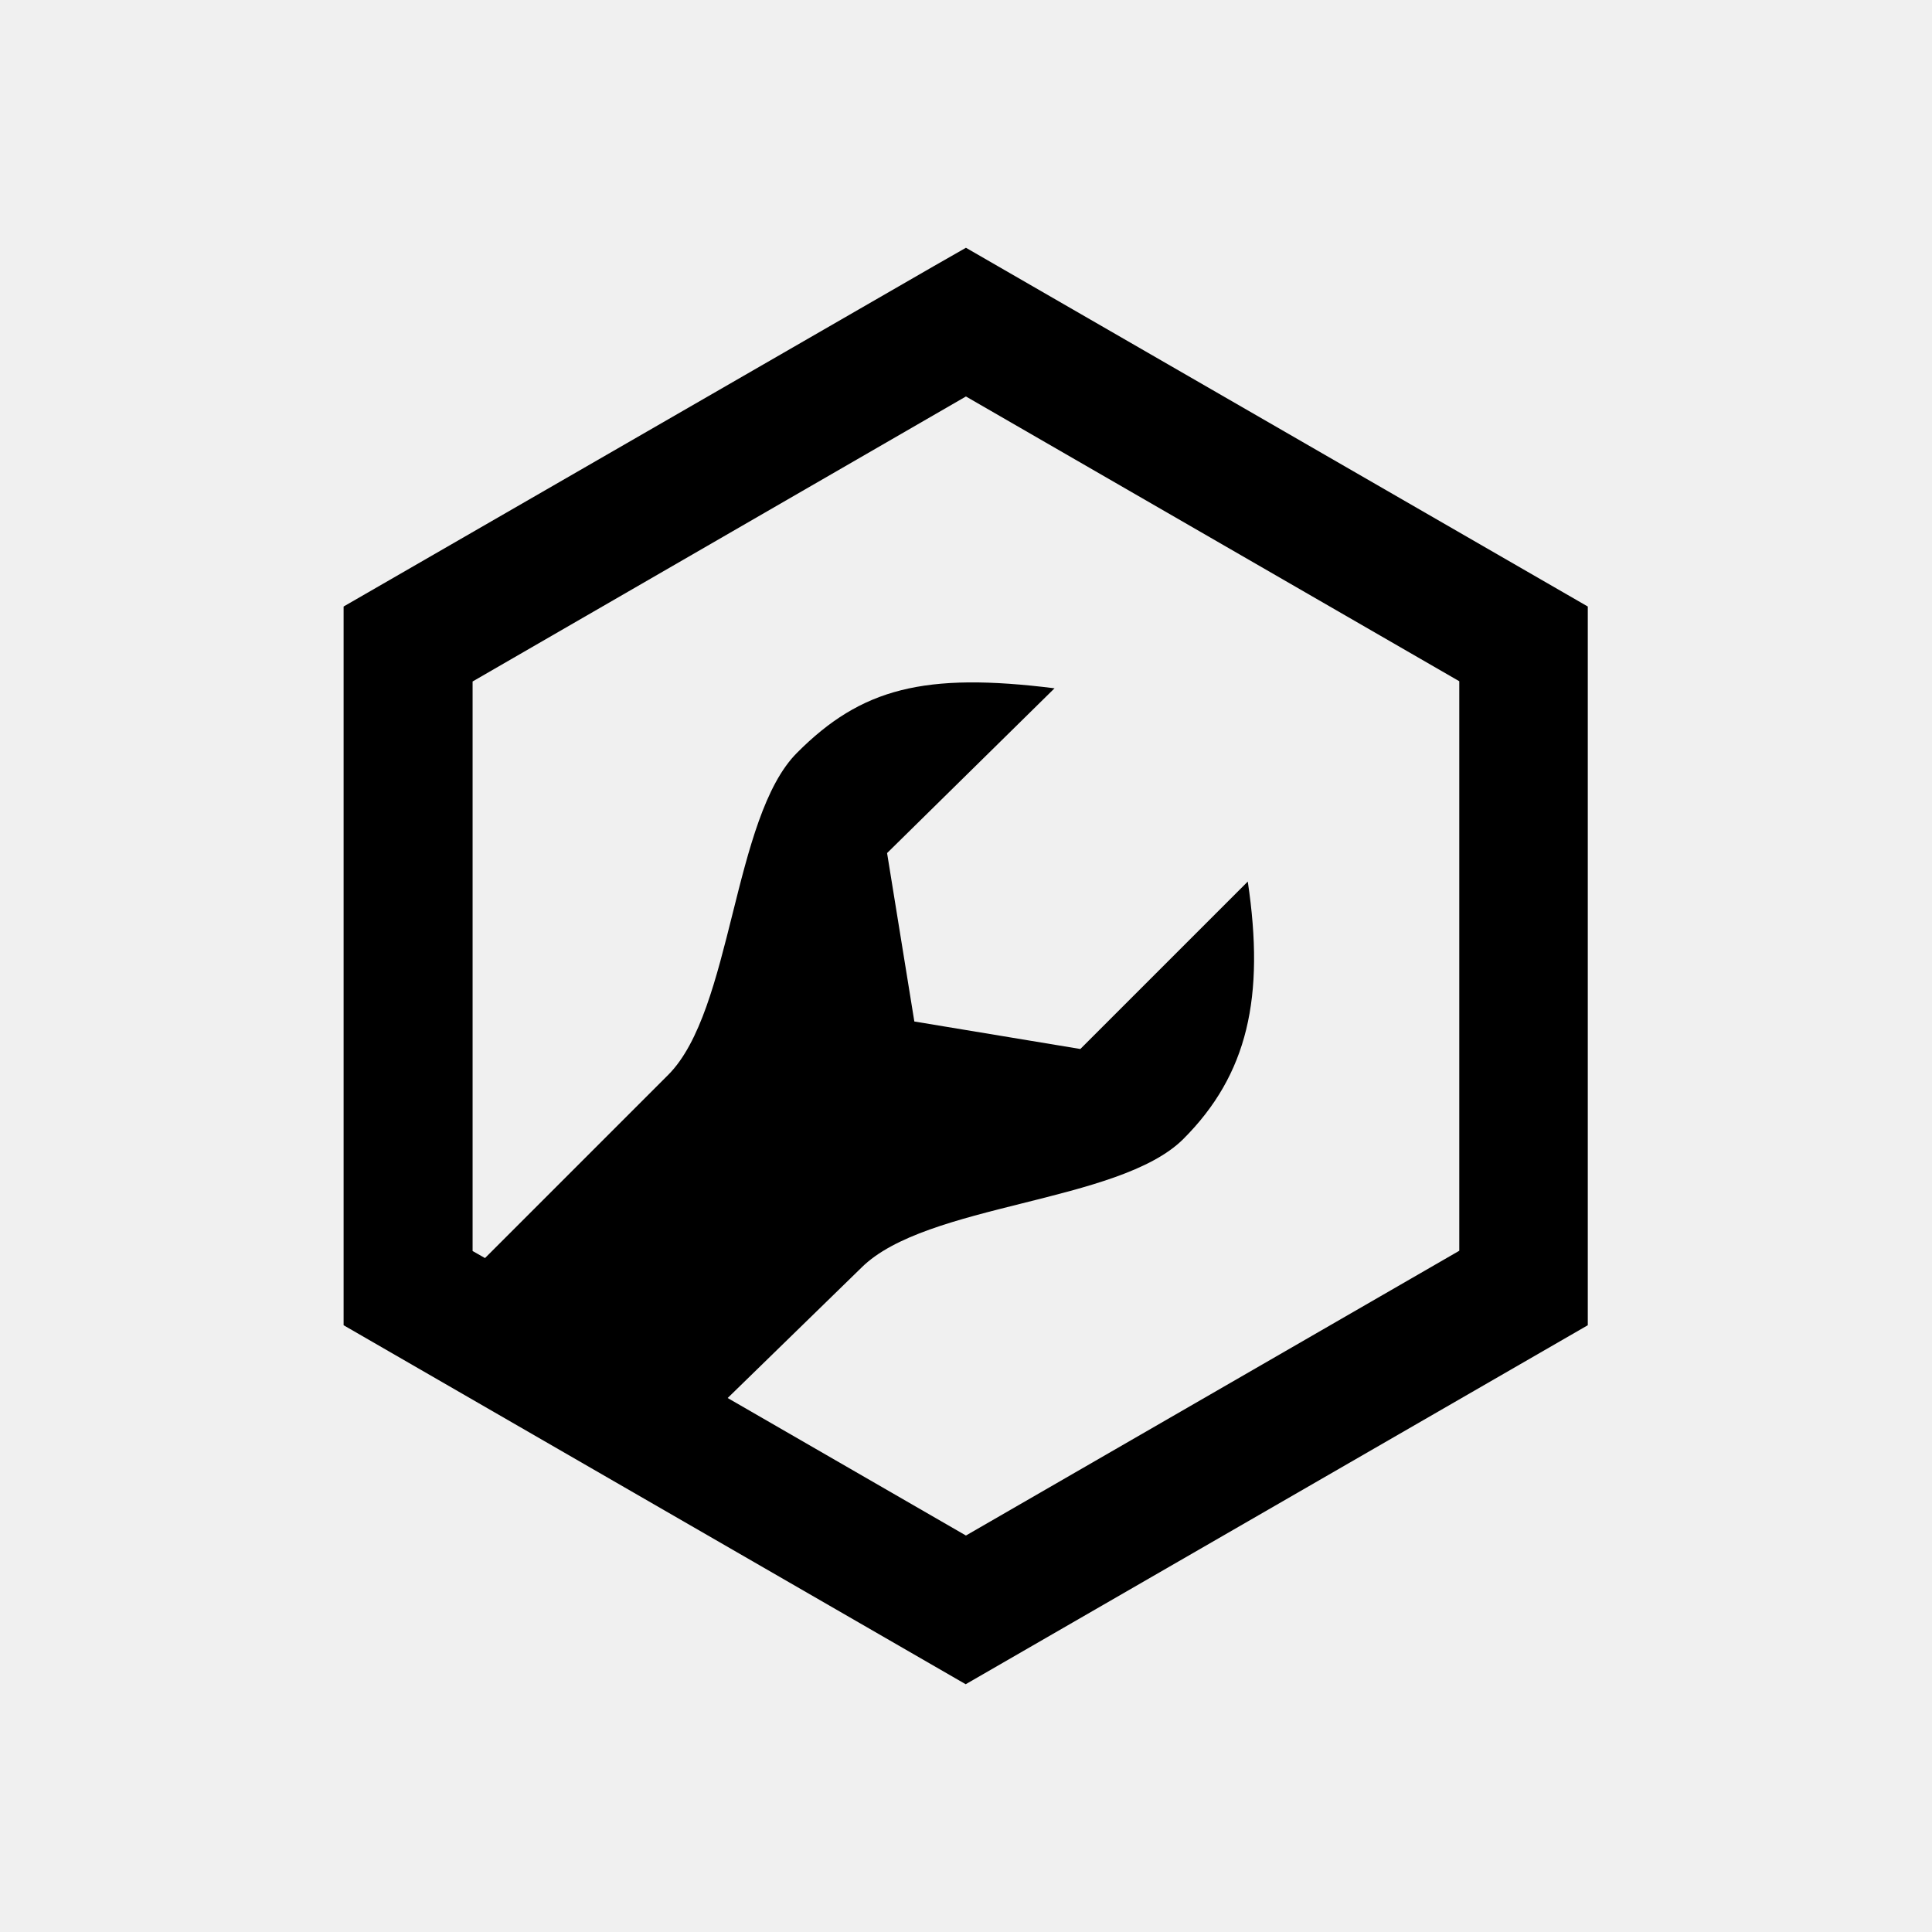
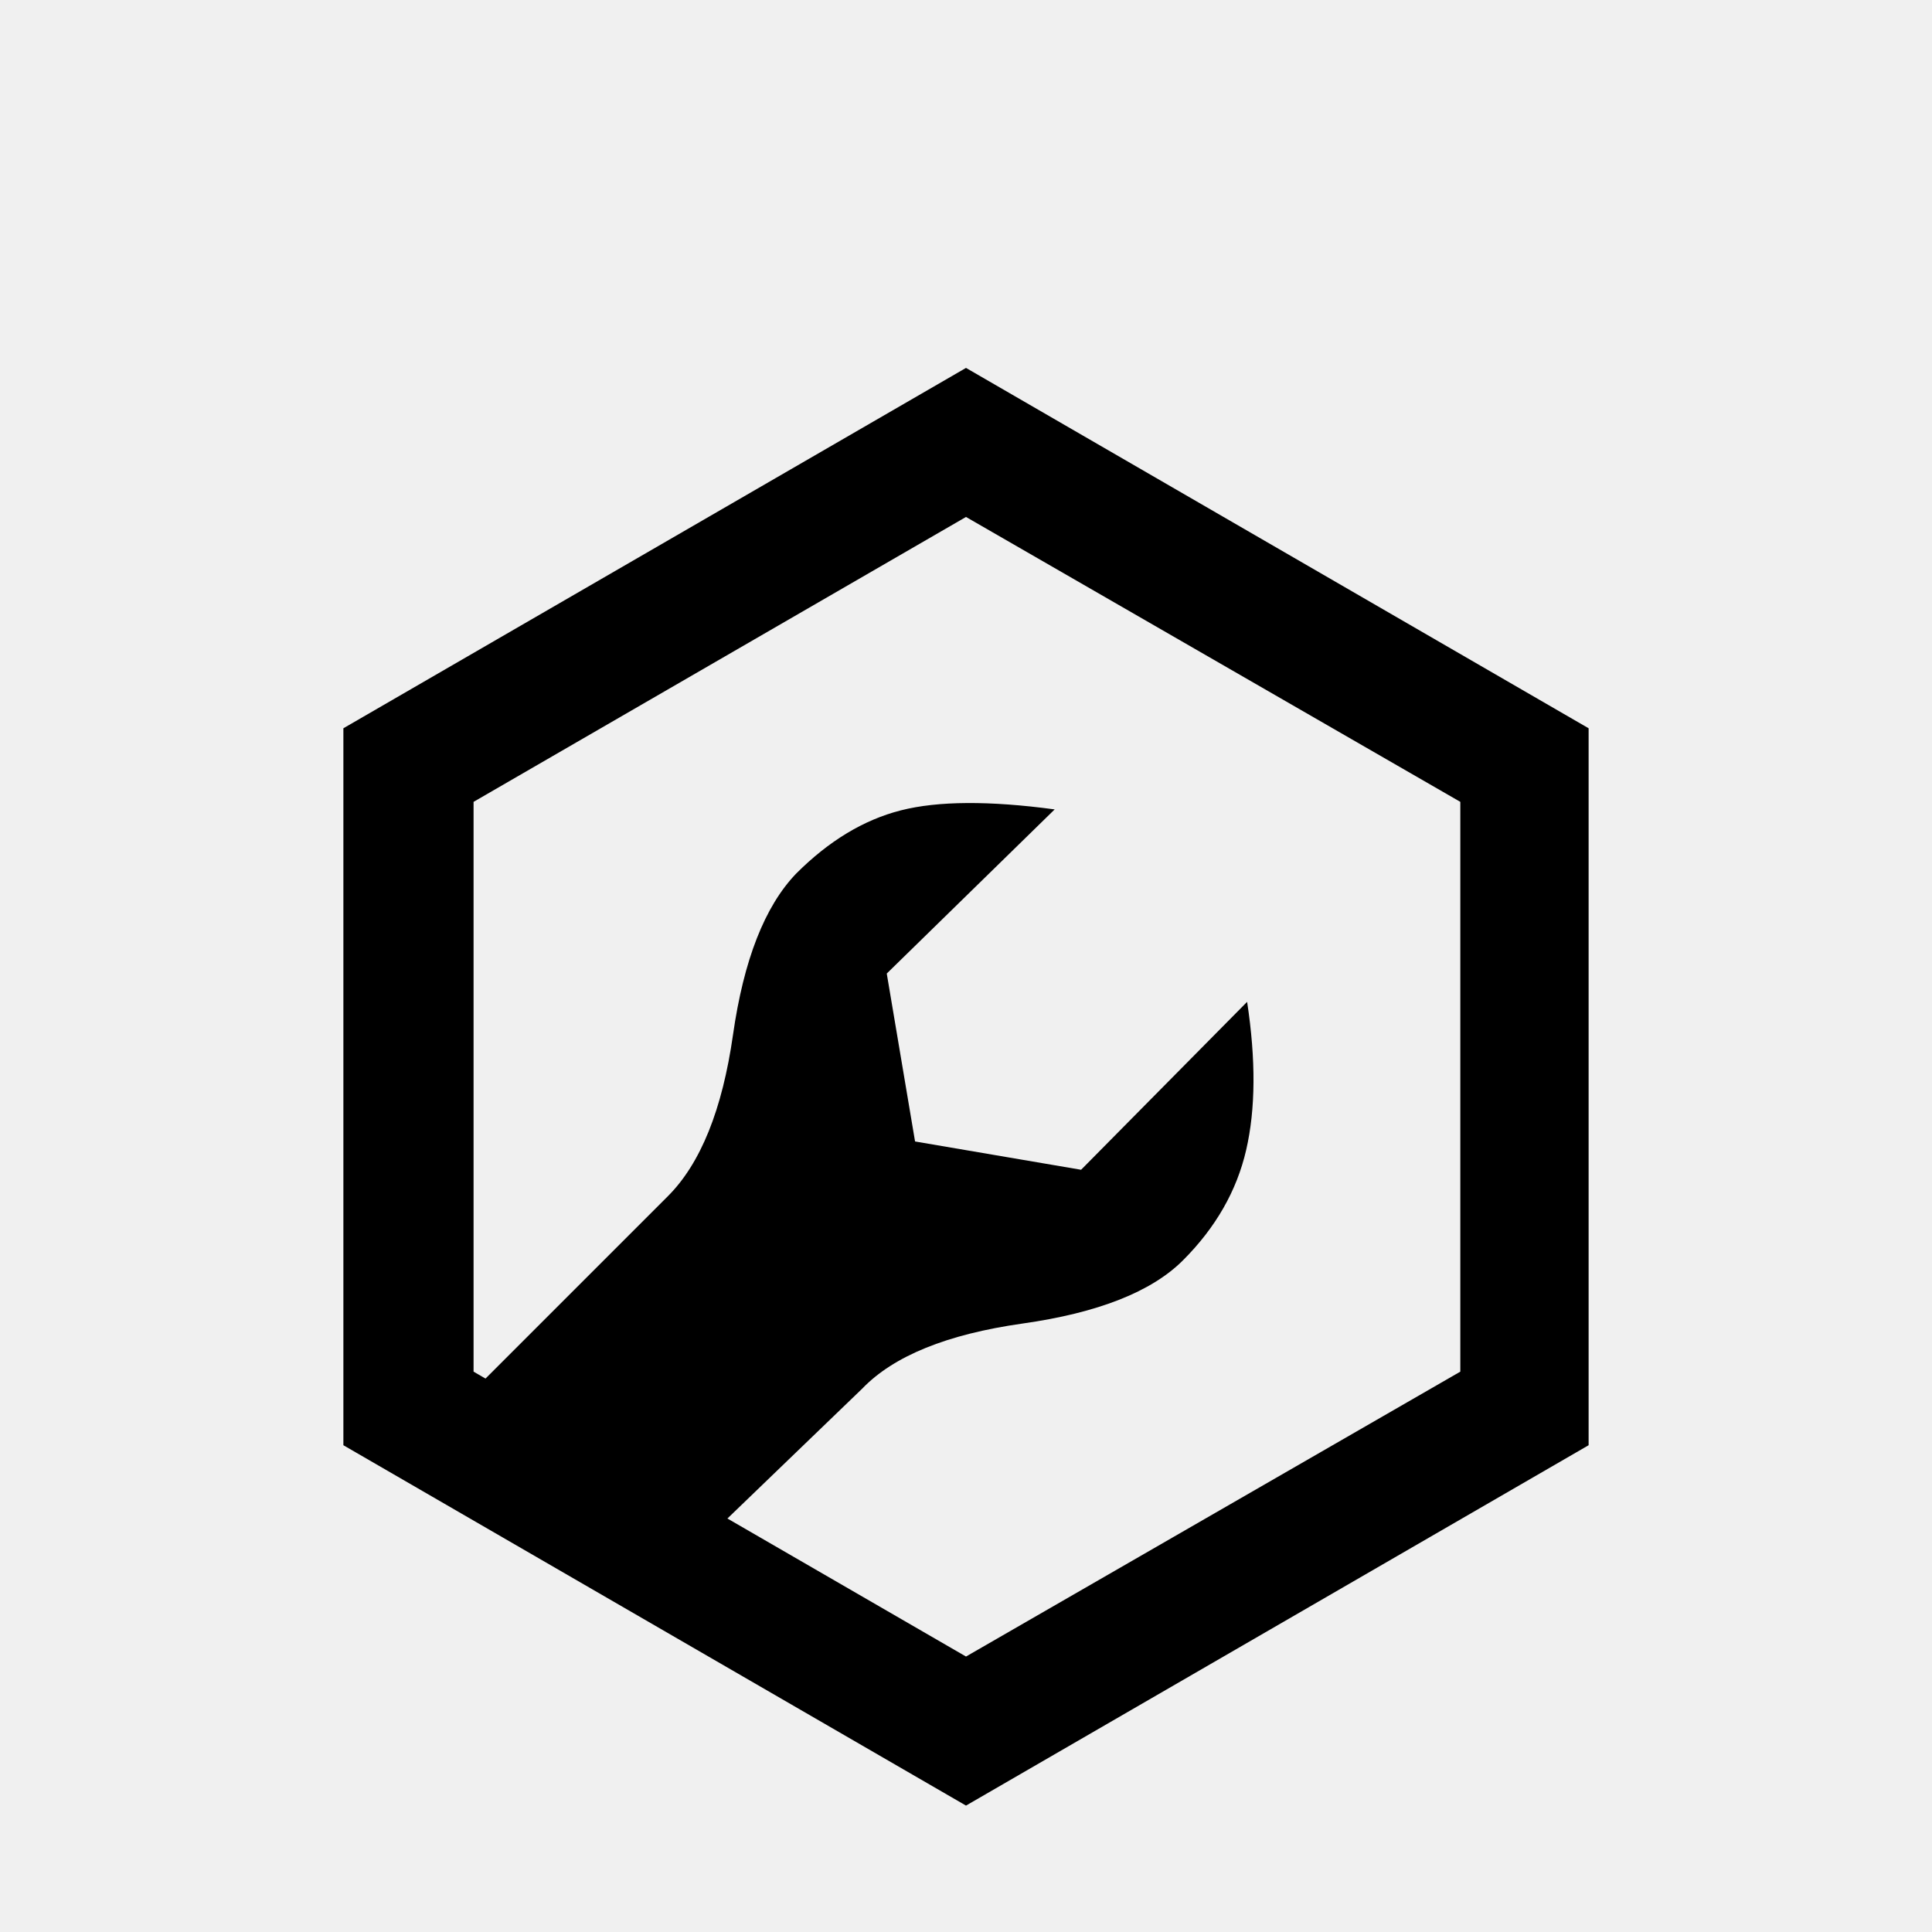
- <svg xmlns="http://www.w3.org/2000/svg" width="7.938mm" height="7.938mm" viewBox="0 0 7.938 7.938" version="1.1" id="svg8">
-   <defs id="defs2">
-     <marker orient="auto" refY="0" refX="0" id="marker1317" style="overflow:visible">
-       <path id="path1315" style="fill:#ffffff;fill-opacity:1;fill-rule:evenodd;stroke:#ffffff;stroke-width:0.625;stroke-linejoin:round;stroke-opacity:1" d="M 8.719,4.034 -2.207,0.016 8.719,-4.002 c -1.745,2.372 -1.735,5.617 -6e-7,8.035 z" transform="matrix(-0.3,0,0,-0.3,0.69,0)" />
-     </marker>
-     <marker orient="auto" refY="0" refX="0" id="Arrow2Send" style="overflow:visible">
-       <path id="path967" style="fill:#ffffff;fill-opacity:1;fill-rule:evenodd;stroke:#ffffff;stroke-width:0.625;stroke-linejoin:round;stroke-opacity:1" d="M 8.719,4.034 -2.207,0.016 8.719,-4.002 c -1.745,2.372 -1.735,5.617 -6e-7,8.035 z" transform="matrix(-0.3,0,0,-0.3,0.69,0)" />
-     </marker>
-     <marker orient="auto" refY="0" refX="0" id="DiamondS" style="overflow:visible">
-       <path id="path1019" d="M 0,-7.071 -7.071,0 0,7.071 7.071,0 Z" style="fill:#ffffff;fill-opacity:1;fill-rule:evenodd;stroke:#ffffff;stroke-width:1pt;stroke-opacity:1" transform="scale(0.2)" />
-     </marker>
-     <marker orient="auto" refY="0" refX="0" id="Arrow1Send" style="overflow:visible">
-       <path id="path949" d="M 0,0 5,-5 -12.5,0 5,5 Z" style="fill:#ffffff;fill-opacity:1;fill-rule:evenodd;stroke:#ffffff;stroke-width:1pt;stroke-opacity:1" transform="matrix(-0.2,0,0,-0.2,-1.2,0)" />
-     </marker>
-     <marker orient="auto" refY="0" refX="0" id="marker1204" style="overflow:visible">
-       <path id="path1202" d="M 0,0 5,-5 -12.5,0 5,5 Z" style="fill:#ffffff;fill-opacity:1;fill-rule:evenodd;stroke:#ffffff;stroke-width:1pt;stroke-opacity:1" transform="matrix(0.2,0,0,0.2,1.2,0)" />
-     </marker>
-     <marker orient="auto" refY="0" refX="0" id="Arrow2Mend" style="overflow:visible">
-       <path id="path961" style="fill:#ffffff;fill-opacity:1;fill-rule:evenodd;stroke:#ffffff;stroke-width:0.625;stroke-linejoin:round;stroke-opacity:1" d="M 8.719,4.034 -2.207,0.016 8.719,-4.002 c -1.745,2.372 -1.735,5.617 -6e-7,8.035 z" transform="scale(-0.6)" />
-     </marker>
-     <marker orient="auto" refY="0" refX="0" id="Arrow1Sstart" style="overflow:visible">
-       <path id="path946" d="M 0,0 5,-5 -12.5,0 5,5 Z" style="fill:#ffffff;fill-opacity:1;fill-rule:evenodd;stroke:#ffffff;stroke-width:1pt;stroke-opacity:1" transform="matrix(0.2,0,0,0.2,1.2,0)" />
-     </marker>
-     <marker orient="auto" refY="0" refX="0" id="Arrow1Lend" style="overflow:visible">
-       <path id="path937" d="M 0,0 5,-5 -12.5,0 5,5 Z" style="fill:#ffffff;fill-opacity:1;fill-rule:evenodd;stroke:#ffffff;stroke-width:1pt;stroke-opacity:1" transform="matrix(-0.8,0,0,-0.8,-10,0)" />
-     </marker>
-   </defs>
-   <g id="layer1" style="display:inline" transform="translate(-75.40625,-154.125)">
-     <path style="display:inline;fill:#000000;fill-opacity:1;fill-rule:evenodd;stroke:none;stroke-width:0.265px;stroke-linecap:butt;stroke-linejoin:miter;stroke-opacity:1" d="m 79.375,155.143 -0.133,0.076 -2.424,1.398 v 2.953 l 2.556,1.475 2.556,-1.475 v -2.953 z m 0,0.611 2.027,1.17 v 2.34 l -2.027,1.17 -0.979,-0.565 0.549,-0.535 c 0.265,-0.265 1.058,-0.265 1.323,-0.529 0.265,-0.265 0.336,-0.583 0.265,-1.058 l -0.688,0.688 -0.682,-0.113 -0.112,-0.692 0.688,-0.677 c -0.535,-0.067 -0.794,-1e-5 -1.058,0.265 -0.265,0.265 -0.265,1.058 -0.529,1.323 l -0.753,0.753 -0.051,-0.029 v -2.34 z" id="path1165" />
+ <svg xmlns="http://www.w3.org/2000/svg" version="1.1" viewBox="0 -64 1024 1024">
+   <g transform="matrix(1 0 0 -1 0 960)">
+     <path fill="currentColor" d="M218 254l136 136q26 26 34.5 85.5t33.5 85.5q26 26 55.5 33.5t81.5 0.5l-89 -87l15 -89l88 -15l88 89q7 -46 -0.5 -78.5t-33.5 -58.5q-25 -25 -85 -33.5t-85 -34.5l-82 -79h-68zM842 638v-380l-330 -191l-330 191v380l330 191zM251 599v-302l261 -151l262 151v302 l-262 151z" />
  </g>
</svg>
